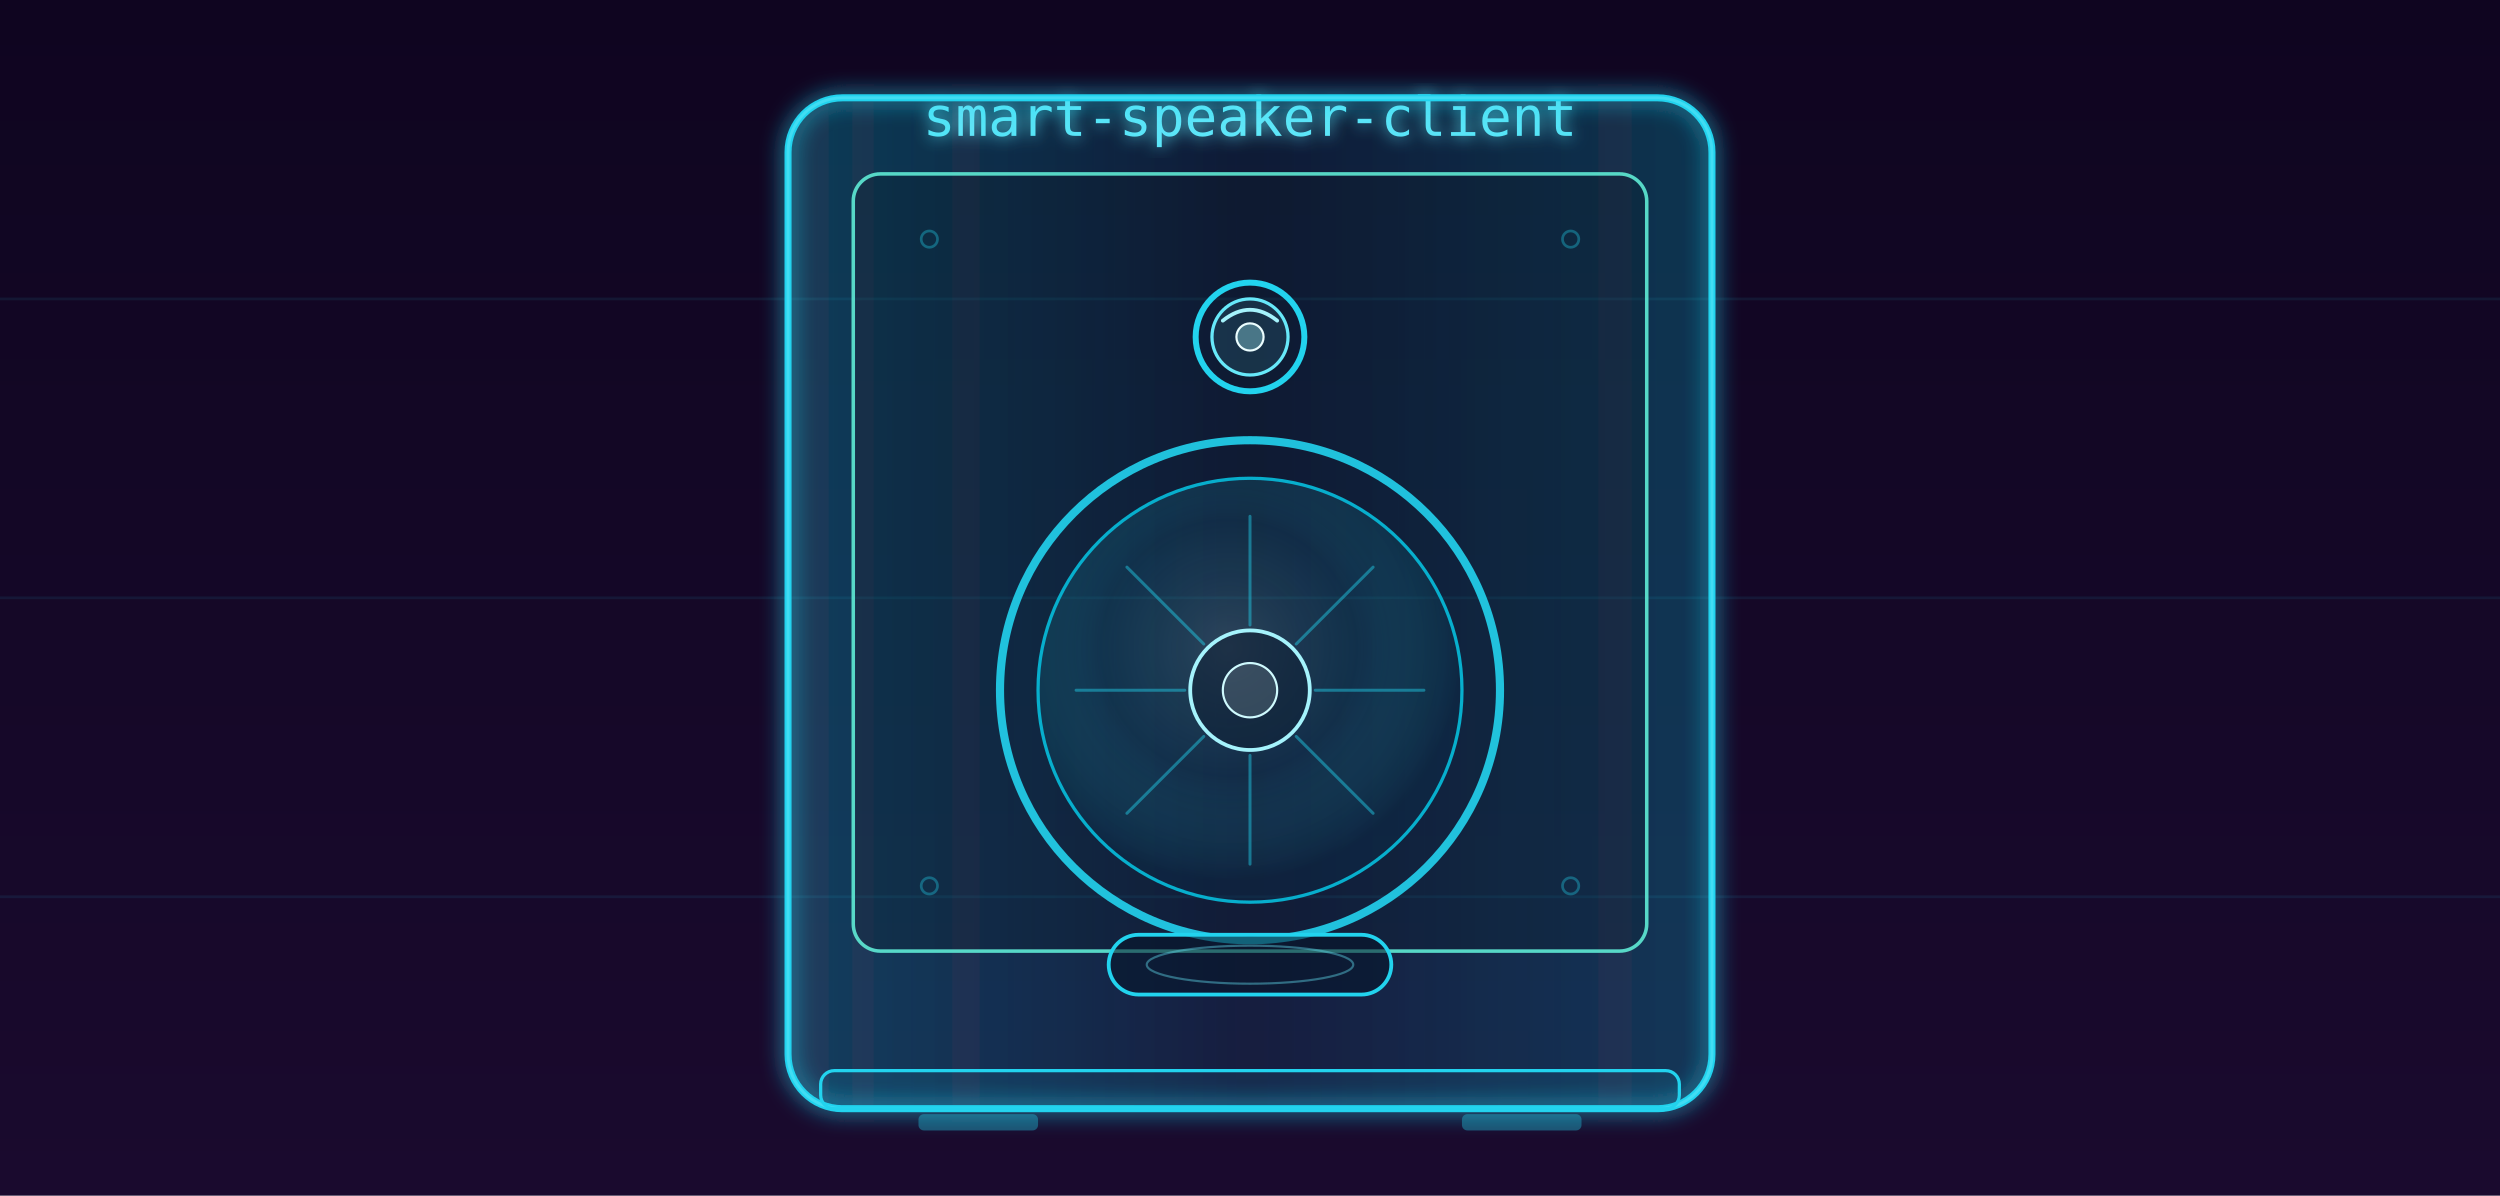
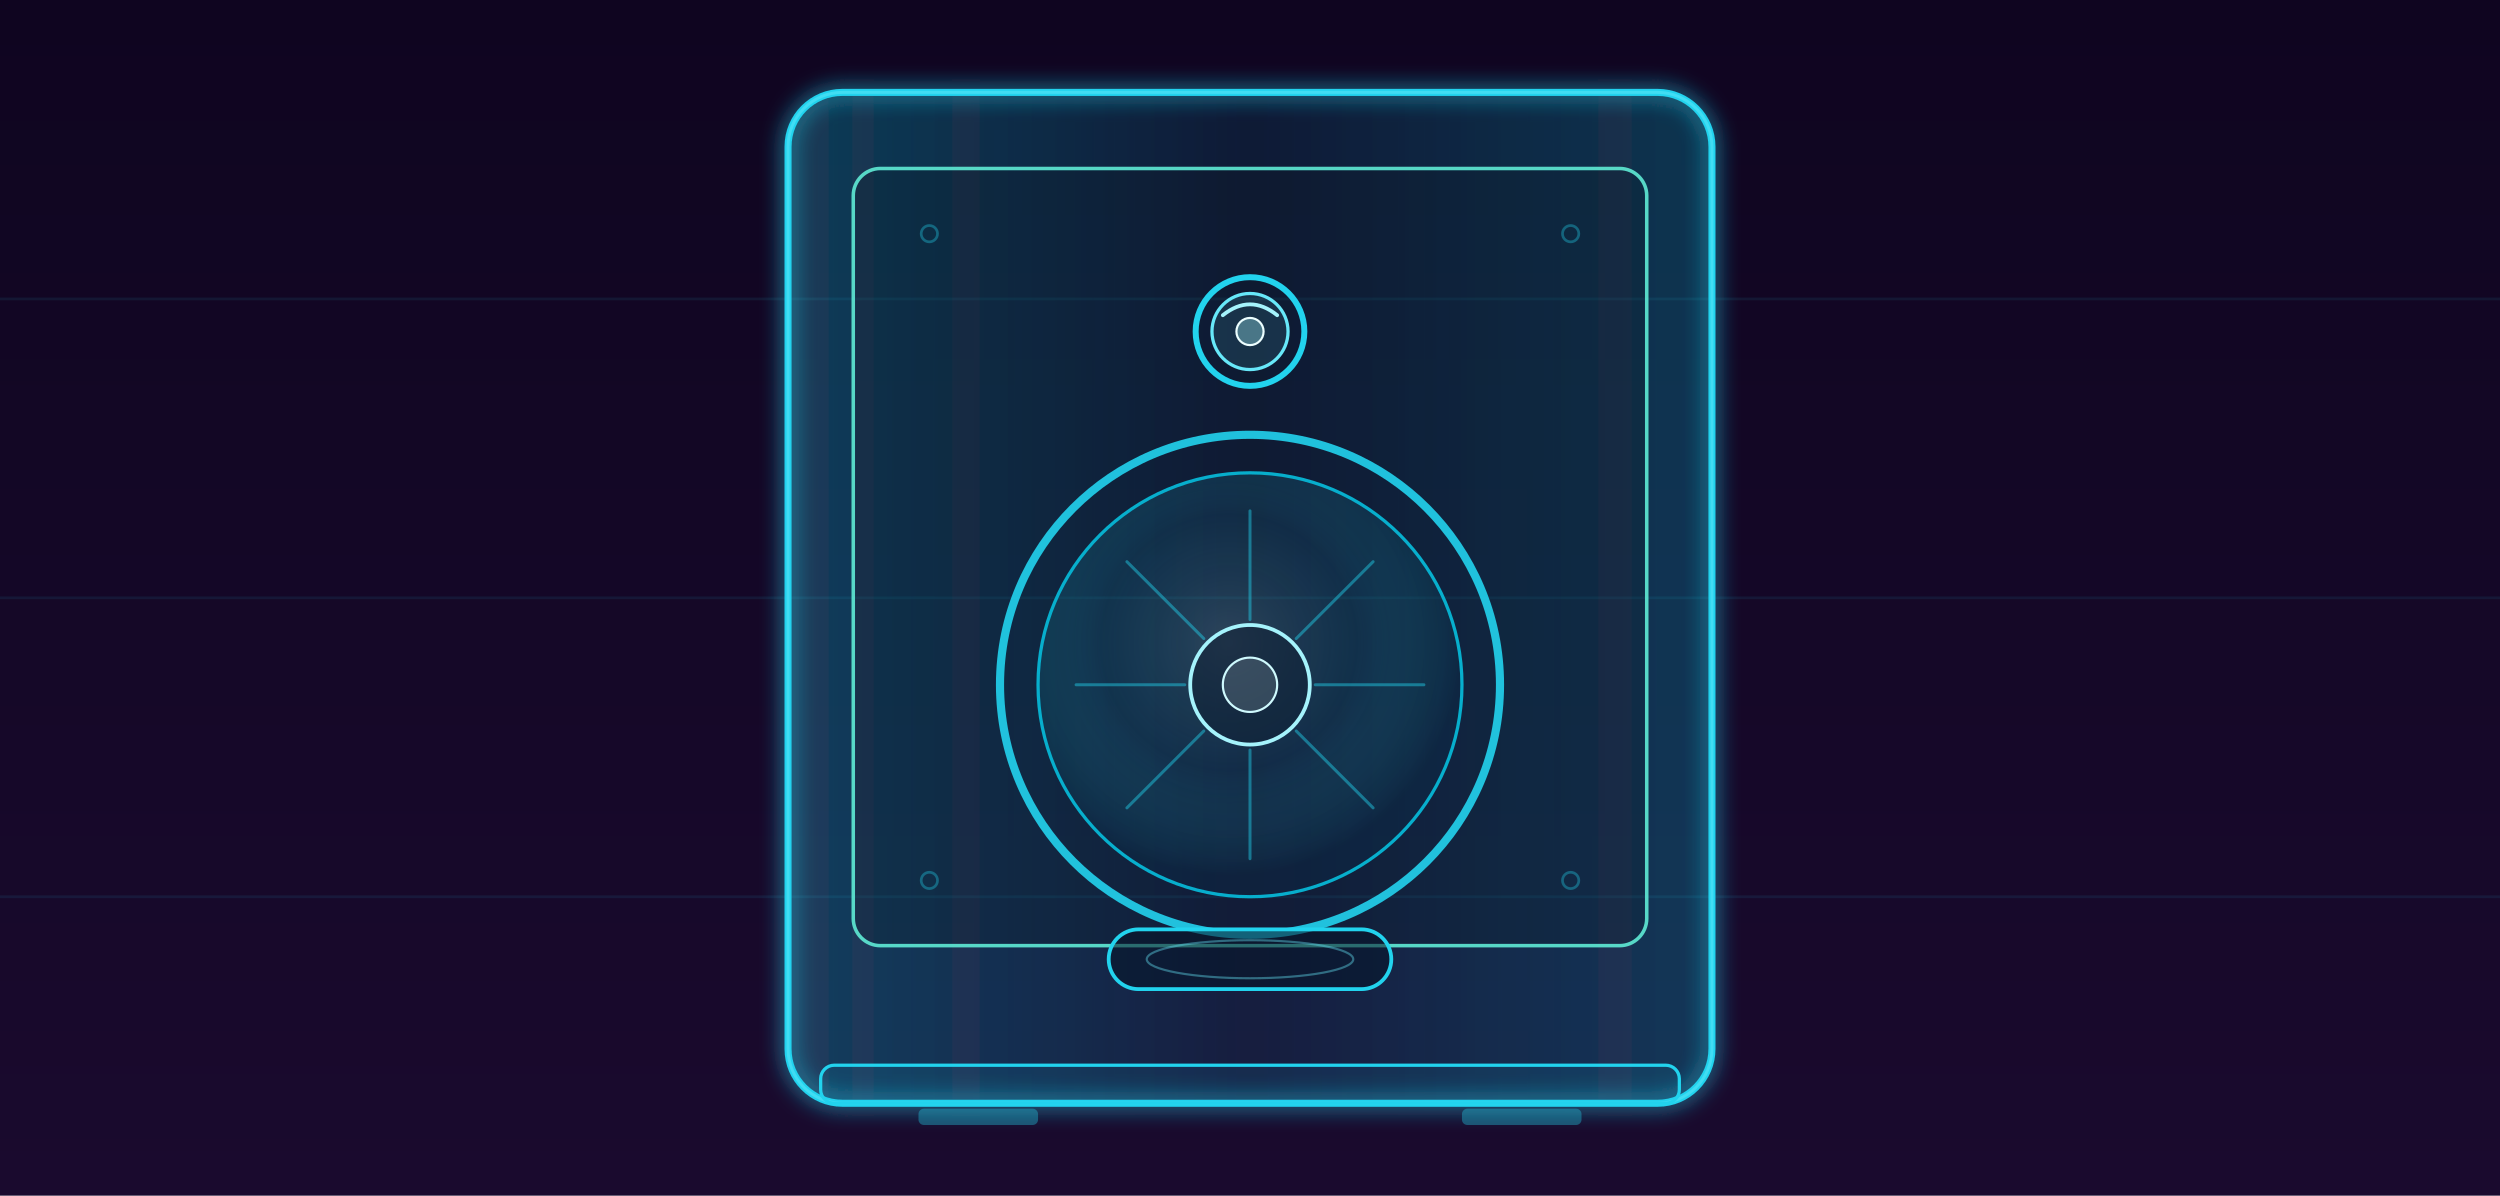
<svg xmlns="http://www.w3.org/2000/svg" width="920" height="440" viewBox="0 0 920 440" role="img" aria-labelledby="ncf-t ncf-d">
  <defs>
    <linearGradient id="ncf-sky" x1="0" y1="0" x2="0" y2="1">
      <stop offset="0%" stop-color="#0f0520" />
      <stop offset="100%" stop-color="#1a0a2e" />
    </linearGradient>
    <linearGradient id="ncf-cab" x1="0%" y1="0%" x2="100%" y2="0%">
      <stop offset="0%" stop-color="rgba(34,211,238,0.14)" />
      <stop offset="50%" stop-color="rgba(34,211,238,0.05)" />
      <stop offset="100%" stop-color="rgba(34,211,238,0.12)" />
    </linearGradient>
    <radialGradient id="ncf-cone" cx="45%" cy="40%" r="55%">
      <stop offset="0%" stop-color="rgba(165,243,252,0.2)" />
      <stop offset="55%" stop-color="rgba(34,211,238,0.1)" />
      <stop offset="100%" stop-color="rgba(8,47,73,0.35)" />
    </radialGradient>
-     <filter id="ncf-title" x="-20%" y="-20%" width="140%" height="140%">
-       <feGaussianBlur stdDeviation="3" result="b" />
-       <feMerge>
-         <feMergeNode in="b" />
-         <feMergeNode in="SourceGraphic" />
-       </feMerge>
-     </filter>
    <filter id="ncf-edge" x="-15%" y="-15%" width="130%" height="130%">
      <feGaussianBlur in="SourceGraphic" stdDeviation="4" result="blur" />
      <feMerge>
        <feMergeNode in="blur" />
        <feMergeNode in="SourceGraphic" />
      </feMerge>
    </filter>
  </defs>
  <rect width="920" height="440" fill="url(#ncf-sky)" />
  <g stroke="#22d3ee" stroke-width="1" opacity="0.08">
    <line x1="0" y1="110" x2="920" y2="110" />
    <line x1="0" y1="220" x2="920" y2="220" />
    <line x1="0" y1="330" x2="920" y2="330" />
  </g>
-   <text x="460" y="50" text-anchor="middle" fill="#67e8f9" font-family="ui-monospace, monospace" font-size="20" filter="url(#ncf-title)">smart-speaker-client</text>
-   <g transform="translate(290,36)">
+   <g transform="translate(290,34)">
    <rect x="0" y="0" width="340" height="372" rx="20" fill="url(#ncf-cab)" stroke="#22d3ee" stroke-width="2.6" filter="url(#ncf-edge)" />
    <rect x="0" y="0" width="340" height="372" rx="20" fill="none" stroke="#67e8f9" stroke-width="1.1" opacity="0.45" />
    <rect x="24" y="28" width="292" height="286" rx="10" fill="rgba(8,20,35,0.25)" stroke="#5eead4" stroke-width="1.3" opacity="0.9" />
    <g stroke="#22d3ee" stroke-width="1" opacity="0.35" fill="none">
      <circle cx="52" cy="52" r="3" />
      <circle cx="288" cy="52" r="3" />
      <circle cx="52" cy="290" r="3" />
      <circle cx="288" cy="290" r="3" />
    </g>
    <g transform="translate(170,88)">
      <circle r="20" fill="none" stroke="#22d3ee" stroke-width="2.2" />
      <circle r="14" fill="rgba(103,232,249,0.12)" stroke="#67e8f9" stroke-width="1.2" />
      <path d="M -10 -6 Q 0 -14 10 -6" fill="none" stroke="#a5f3fc" stroke-width="1.4" stroke-linecap="round" />
      <circle r="5" fill="rgba(165,243,252,0.35)" stroke="#ecfeff" stroke-width="0.8" />
    </g>
    <g transform="translate(170,218)">
      <circle r="92" fill="none" stroke="#22d3ee" stroke-width="3" opacity="0.9" />
      <circle r="78" fill="url(#ncf-cone)" stroke="#06b6d4" stroke-width="1.2" opacity="0.95" />
      <g stroke="#22d3ee" stroke-width="1.1" stroke-linecap="round" opacity="0.45">
        <line x1="0" y1="-24" x2="0" y2="-64" />
        <line x1="17" y1="-17" x2="45.3" y2="-45.3" />
        <line x1="24" y1="0" x2="64" y2="0" />
        <line x1="17" y1="17" x2="45.3" y2="45.3" />
        <line x1="0" y1="24" x2="0" y2="64" />
        <line x1="-17" y1="17" x2="-45.3" y2="45.3" />
        <line x1="-24" y1="0" x2="-64" y2="0" />
        <line x1="-17" y1="-17" x2="-45.3" y2="-45.3" />
      </g>
      <circle r="22" fill="rgba(15,30,50,0.5)" stroke="#a5f3fc" stroke-width="1.4" />
      <circle r="10" fill="rgba(236,254,255,0.15)" stroke="#cffafe" stroke-width="0.8" />
    </g>
    <rect x="118" y="308" width="104" height="22" rx="11" fill="rgba(6,20,40,0.55)" stroke="#22d3ee" stroke-width="1.4" />
    <ellipse cx="170" cy="319" rx="38" ry="7" fill="none" stroke="#67e8f9" stroke-width="0.8" opacity="0.4" />
    <rect x="12" y="358" width="316" height="14" rx="5" fill="rgba(34,211,238,0.08)" stroke="#22d3ee" stroke-width="1.2" />
    <rect x="48" y="374" width="44" height="6" rx="2" fill="#22d3ee" opacity="0.35" />
    <rect x="248" y="374" width="44" height="6" rx="2" fill="#22d3ee" opacity="0.35" />
  </g>
</svg>
